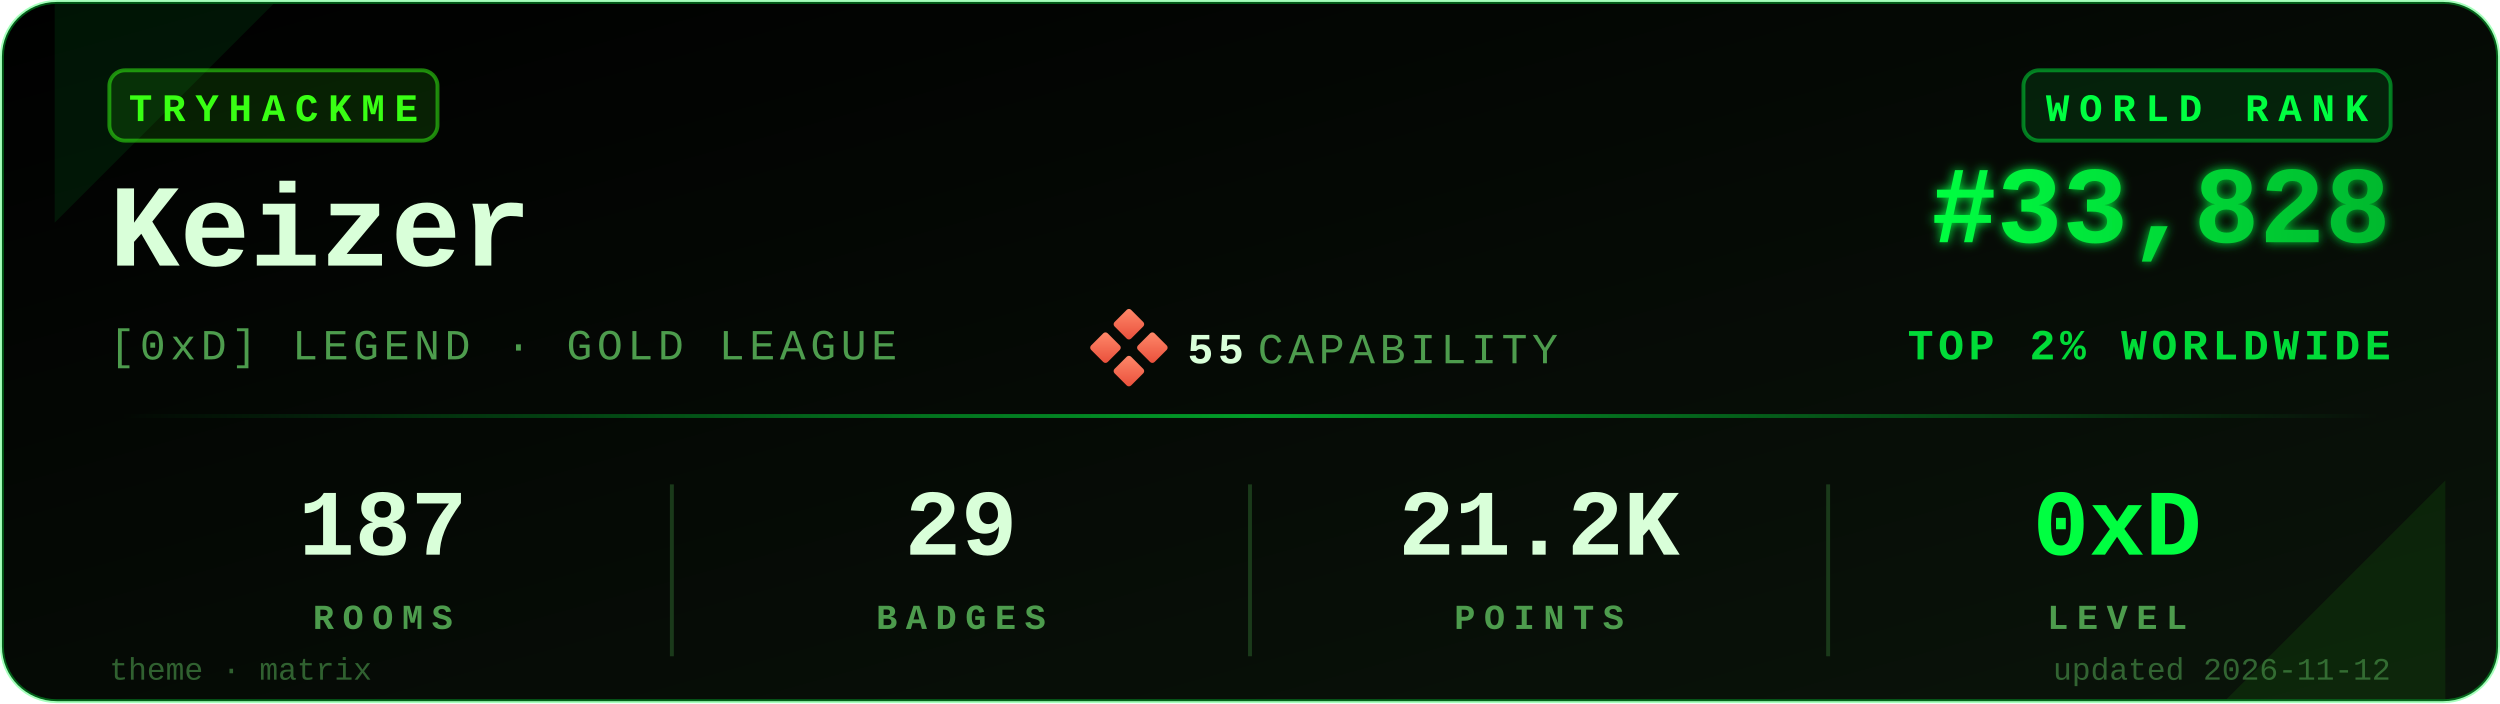
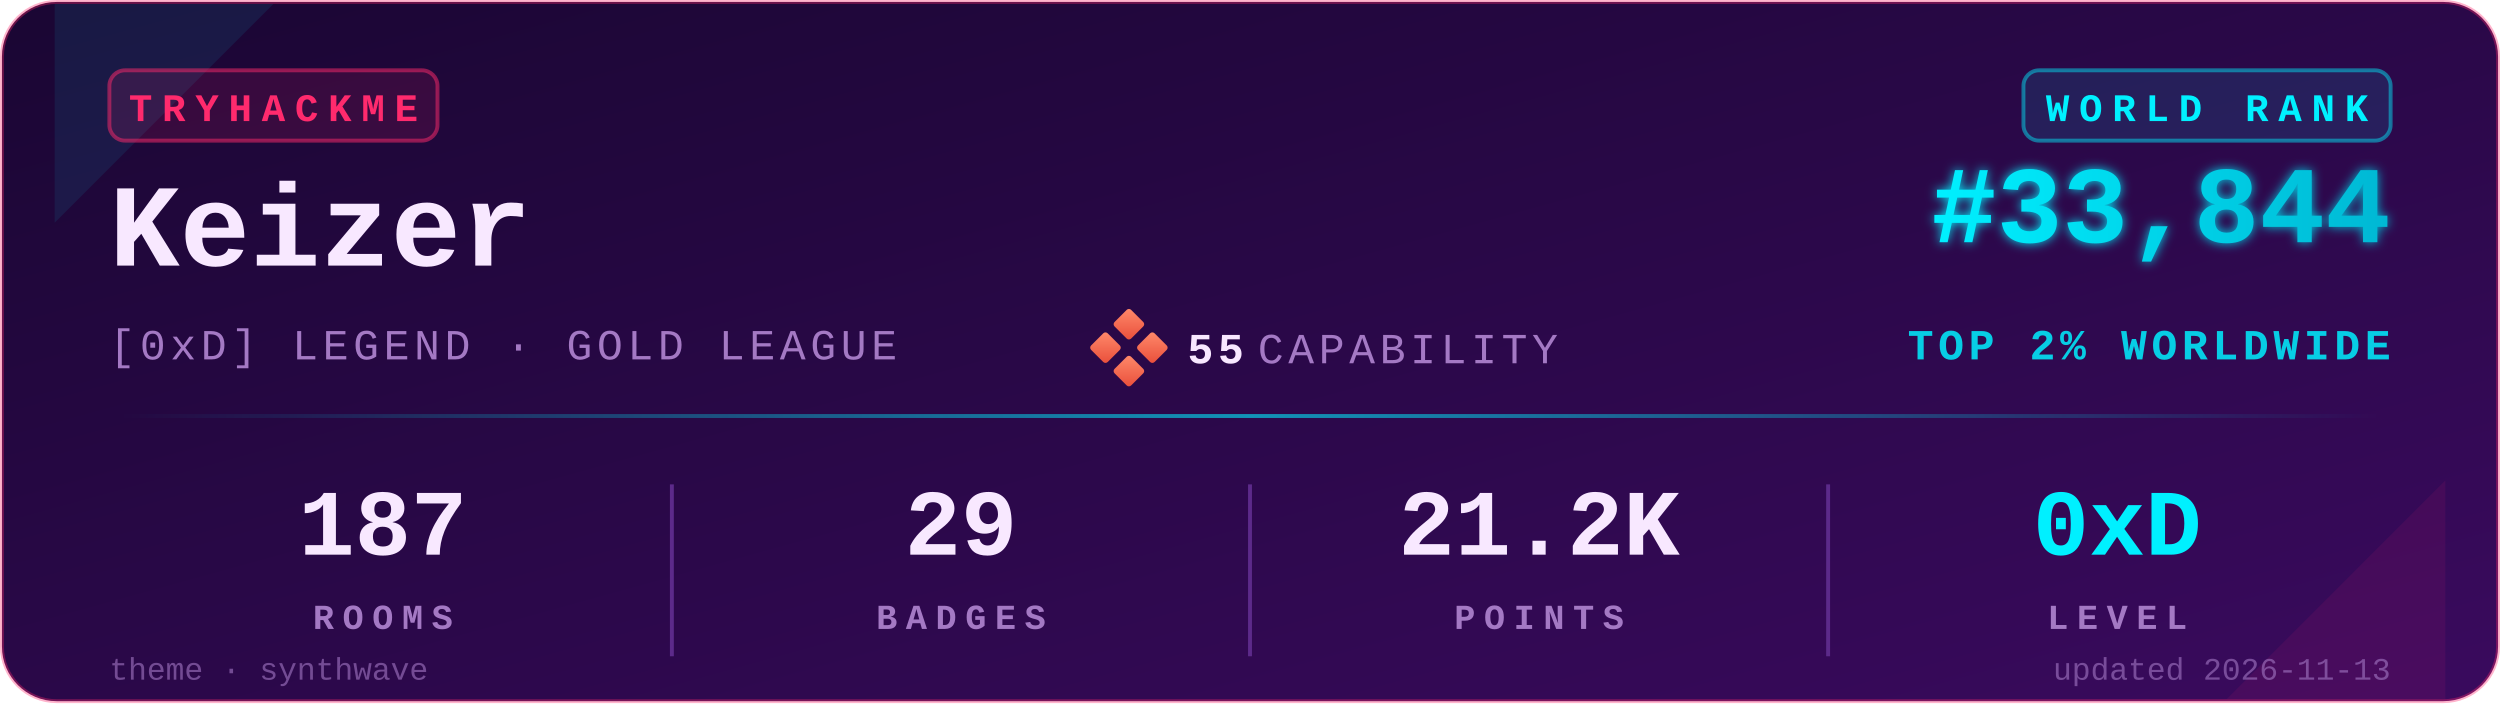
<svg xmlns="http://www.w3.org/2000/svg" viewBox="0 0 640 180" width="640" height="180" role="img" aria-label="TryHackMe stats for Keizer">
  <defs>
    <linearGradient id="bgGrad" x1="0" y1="0" x2="1" y2="1">
-       <stop offset="0%" stop-color="#000000" />
-       <stop offset="100%" stop-color="#0a140a" />
+       <stop offset="0%" stop-color="#1a0633" />
+       <stop offset="100%" stop-color="#3a0a5e" />
    </linearGradient>
    <linearGradient id="rankGrad" x1="0" y1="0" x2="1" y2="0">
-       <stop offset="0%" stop-color="#00FF41" />
-       <stop offset="100%" stop-color="#00B82E" />
+       <stop offset="0%" stop-color="#00F0FF" />
+       <stop offset="100%" stop-color="#00B8D4" />
    </linearGradient>
    <linearGradient id="accentGrad" x1="0" y1="0" x2="1" y2="0">
-       <stop offset="0%" stop-color="#00FF41" stop-opacity="0" />
-       <stop offset="50%" stop-color="#00FF41" stop-opacity="0.6" />
-       <stop offset="100%" stop-color="#00FF41" stop-opacity="0" />
+       <stop offset="0%" stop-color="#00F0FF" stop-opacity="0" />
+       <stop offset="50%" stop-color="#00F0FF" stop-opacity="0.6" />
+       <stop offset="100%" stop-color="#00F0FF" stop-opacity="0" />
    </linearGradient>
    <linearGradient id="capGrad" x1="0" y1="0" x2="1" y2="1">
      <stop offset="0%" stop-color="#ff8a6b" />
      <stop offset="100%" stop-color="#e94e3a" />
    </linearGradient>
    <filter id="glow" x="-20%" y="-20%" width="140%" height="140%">
      <feGaussianBlur stdDeviation="1.4" result="b" />
      <feMerge>
        <feMergeNode in="b" />
        <feMergeNode in="SourceGraphic" />
      </feMerge>
    </filter>
  </defs>
-   <rect x="0.5" y="0.5" width="639" height="179" rx="14" ry="14" fill="url(#bgGrad)" stroke="#00FF41" stroke-opacity="0.35" stroke-width="1" />
-   <path d="M 14,1 L 70,1 L 14,57 Z" fill="#00FF41" opacity="0.08" />
-   <path d="M 626,179 L 570,179 L 626,123 Z" fill="#39FF14" opacity="0.08" />
+   <rect x="0.5" y="0.5" width="639" height="179" rx="14" ry="14" fill="url(#bgGrad)" stroke="#FF2A6D" stroke-opacity="0.35" stroke-width="1" />
+   <path d="M 14,1 L 70,1 L 14,57 Z" fill="#00F0FF" opacity="0.08" />
+   <path d="M 626,179 L 570,179 L 626,123 Z" fill="#FF2A6D" opacity="0.08" />
  <g transform="translate(28,18)">
-     <rect x="0" y="0" width="84" height="18" rx="4" ry="4" fill="#39FF14" fill-opacity="0.12" stroke="#39FF14" stroke-opacity="0.5" />
-     <text x="42" y="13" fill="#39FF14" font-family="ui-monospace,'SF Mono','Menlo','Cascadia Code','Consolas','Liberation Mono',monospace" font-size="10" font-weight="700" letter-spacing="2.5" text-anchor="middle">TRYHACKME</text>
+     <rect x="0" y="0" width="84" height="18" rx="4" ry="4" fill="#FF2A6D" fill-opacity="0.12" stroke="#FF2A6D" stroke-opacity="0.5" />
+     <text x="42" y="13" fill="#FF2A6D" font-family="ui-monospace,'SF Mono','Menlo','Cascadia Code','Consolas','Liberation Mono',monospace" font-size="10" font-weight="700" letter-spacing="2.5" text-anchor="middle">TRYHACKME</text>
  </g>
-   <text x="28" y="68" fill="#D9FFD9" font-family="ui-monospace,'SF Mono','Menlo','Cascadia Code','Consolas','Liberation Mono',monospace" font-size="30" font-weight="700">Keizer</text>
-   <text x="28" y="92" fill="#4D9C4D" font-family="ui-monospace,'SF Mono','Menlo','Cascadia Code','Consolas','Liberation Mono',monospace" font-size="11" font-weight="500" letter-spacing="1.2">[0xD] LEGEND · GOLD LEAGUE</text>
+   <text x="28" y="68" fill="#F8E8FF" font-family="ui-monospace,'SF Mono','Menlo','Cascadia Code','Consolas','Liberation Mono',monospace" font-size="30" font-weight="700">Keizer</text>
+   <text x="28" y="92" fill="#A479C4" font-family="ui-monospace,'SF Mono','Menlo','Cascadia Code','Consolas','Liberation Mono',monospace" font-size="11" font-weight="500" letter-spacing="1.2">[0xD] LEGEND · GOLD LEAGUE</text>
  <g transform="translate(280,80)">
    <rect x="6" y="0" width="6" height="6" rx="0.8" fill="url(#capGrad)" transform="rotate(45 9 3)" />
    <rect x="0" y="6" width="6" height="6" rx="0.8" fill="url(#capGrad)" transform="rotate(45 3 9)" />
    <rect x="12" y="6" width="6" height="6" rx="0.8" fill="url(#capGrad)" transform="rotate(45 15 9)" />
    <rect x="6" y="12" width="6" height="6" rx="0.8" fill="url(#capGrad)" transform="rotate(45 9 15)" />
-     <text x="24" y="13" fill="#D9FFD9" font-family="ui-monospace,'SF Mono','Menlo','Cascadia Code','Consolas','Liberation Mono',monospace" font-size="11" font-weight="700" letter-spacing="1.2">55</text>
-     <text x="42" y="13" fill="#4D9C4D" font-family="ui-monospace,'SF Mono','Menlo','Cascadia Code','Consolas','Liberation Mono',monospace" font-size="11" font-weight="500" letter-spacing="1.2">CAPABILITY</text>
+     <text x="24" y="13" fill="#F8E8FF" font-family="ui-monospace,'SF Mono','Menlo','Cascadia Code','Consolas','Liberation Mono',monospace" font-size="11" font-weight="700" letter-spacing="1.2">55</text>
+     <text x="42" y="13" fill="#A479C4" font-family="ui-monospace,'SF Mono','Menlo','Cascadia Code','Consolas','Liberation Mono',monospace" font-size="11" font-weight="500" letter-spacing="1.2">CAPABILITY</text>
  </g>
  <g transform="translate(612,18)">
-     <rect x="-94" y="0" width="94" height="18" rx="4" ry="4" fill="#00FF41" fill-opacity="0.10" stroke="#00FF41" stroke-opacity="0.45" />
-     <text x="-47" y="13" fill="#00FF41" font-family="ui-monospace,'SF Mono','Menlo','Cascadia Code','Consolas','Liberation Mono',monospace" font-size="10" font-weight="700" letter-spacing="2.5" text-anchor="middle">WORLD RANK</text>
+     <rect x="-94" y="0" width="94" height="18" rx="4" ry="4" fill="#00F0FF" fill-opacity="0.10" stroke="#00F0FF" stroke-opacity="0.45" />
+     <text x="-47" y="13" fill="#00F0FF" font-family="ui-monospace,'SF Mono','Menlo','Cascadia Code','Consolas','Liberation Mono',monospace" font-size="10" font-weight="700" letter-spacing="2.5" text-anchor="middle">WORLD RANK</text>
  </g>
-   <text x="612" y="62" fill="url(#rankGrad)" font-family="ui-monospace,'SF Mono','Menlo','Cascadia Code','Consolas','Liberation Mono',monospace" font-size="28" font-weight="700" text-anchor="end" filter="url(#glow)">#33,828</text>
-   <text x="612" y="92" fill="#00FF41" fill-opacity="0.85" font-family="ui-monospace,'SF Mono','Menlo','Cascadia Code','Consolas','Liberation Mono',monospace" font-size="11" font-weight="600" letter-spacing="1.2" text-anchor="end">TOP 2% WORLDWIDE</text>
+   <text x="612" y="62" fill="url(#rankGrad)" font-family="ui-monospace,'SF Mono','Menlo','Cascadia Code','Consolas','Liberation Mono',monospace" font-size="28" font-weight="700" text-anchor="end" filter="url(#glow)">#33,844</text>
+   <text x="612" y="92" fill="#00F0FF" fill-opacity="0.85" font-family="ui-monospace,'SF Mono','Menlo','Cascadia Code','Consolas','Liberation Mono',monospace" font-size="11" font-weight="600" letter-spacing="1.2" text-anchor="end">TOP 2% WORLDWIDE</text>
  <rect x="28" y="106" width="584" height="1" fill="url(#accentGrad)" />
  <g font-family="ui-monospace,'SF Mono','Menlo','Cascadia Code','Consolas','Liberation Mono',monospace" text-anchor="middle">
-     <text x="98" y="142" fill="#D9FFD9" font-size="24" font-weight="700">187</text>
-     <text x="98" y="161" fill="#4D9C4D" font-size="9" font-weight="600" letter-spacing="2.2">ROOMS</text>
-     <text x="246" y="142" fill="#D9FFD9" font-size="24" font-weight="700">29</text>
-     <text x="246" y="161" fill="#4D9C4D" font-size="9" font-weight="600" letter-spacing="2.2">BADGES</text>
-     <text x="394" y="142" fill="#D9FFD9" font-size="24" font-weight="700">21.2K</text>
-     <text x="394" y="161" fill="#4D9C4D" font-size="9" font-weight="600" letter-spacing="2.2">POINTS</text>
-     <text x="542" y="142" fill="#00FF41" font-size="24" font-weight="700">0xD</text>
-     <text x="542" y="161" fill="#4D9C4D" font-size="9" font-weight="600" letter-spacing="2.2">LEVEL</text>
+     <text x="98" y="142" fill="#F8E8FF" font-size="24" font-weight="700">187</text>
+     <text x="98" y="161" fill="#A479C4" font-size="9" font-weight="600" letter-spacing="2.2">ROOMS</text>
+     <text x="246" y="142" fill="#F8E8FF" font-size="24" font-weight="700">29</text>
+     <text x="246" y="161" fill="#A479C4" font-size="9" font-weight="600" letter-spacing="2.2">BADGES</text>
+     <text x="394" y="142" fill="#F8E8FF" font-size="24" font-weight="700">21.2K</text>
+     <text x="394" y="161" fill="#A479C4" font-size="9" font-weight="600" letter-spacing="2.2">POINTS</text>
+     <text x="542" y="142" fill="#00F0FF" font-size="24" font-weight="700">0xD</text>
+     <text x="542" y="161" fill="#A479C4" font-size="9" font-weight="600" letter-spacing="2.2">LEVEL</text>
  </g>
-   <line x1="172" y1="124" x2="172" y2="168" stroke="#1a3a1a" stroke-width="1" />
-   <line x1="320" y1="124" x2="320" y2="168" stroke="#1a3a1a" stroke-width="1" />
-   <line x1="468" y1="124" x2="468" y2="168" stroke="#1a3a1a" stroke-width="1" />
-   <text x="28" y="174" fill="#4D9C4D" fill-opacity="0.6" font-family="ui-monospace,'SF Mono','Menlo','Cascadia Code','Consolas','Liberation Mono',monospace" font-size="8" font-weight="500">theme · matrix</text>
-   <text x="612" y="174" fill="#4D9C4D" fill-opacity="0.6" font-family="ui-monospace,'SF Mono','Menlo','Cascadia Code','Consolas','Liberation Mono',monospace" font-size="8" font-weight="500" text-anchor="end">updated 2026-11-12</text>
+   <line x1="172" y1="124" x2="172" y2="168" stroke="#5C2A8A" stroke-width="1" />
+   <line x1="320" y1="124" x2="320" y2="168" stroke="#5C2A8A" stroke-width="1" />
+   <line x1="468" y1="124" x2="468" y2="168" stroke="#5C2A8A" stroke-width="1" />
+   <text x="28" y="174" fill="#A479C4" fill-opacity="0.6" font-family="ui-monospace,'SF Mono','Menlo','Cascadia Code','Consolas','Liberation Mono',monospace" font-size="8" font-weight="500">theme · synthwave</text>
+   <text x="612" y="174" fill="#A479C4" fill-opacity="0.6" font-family="ui-monospace,'SF Mono','Menlo','Cascadia Code','Consolas','Liberation Mono',monospace" font-size="8" font-weight="500" text-anchor="end">updated 2026-11-13</text>
</svg>
